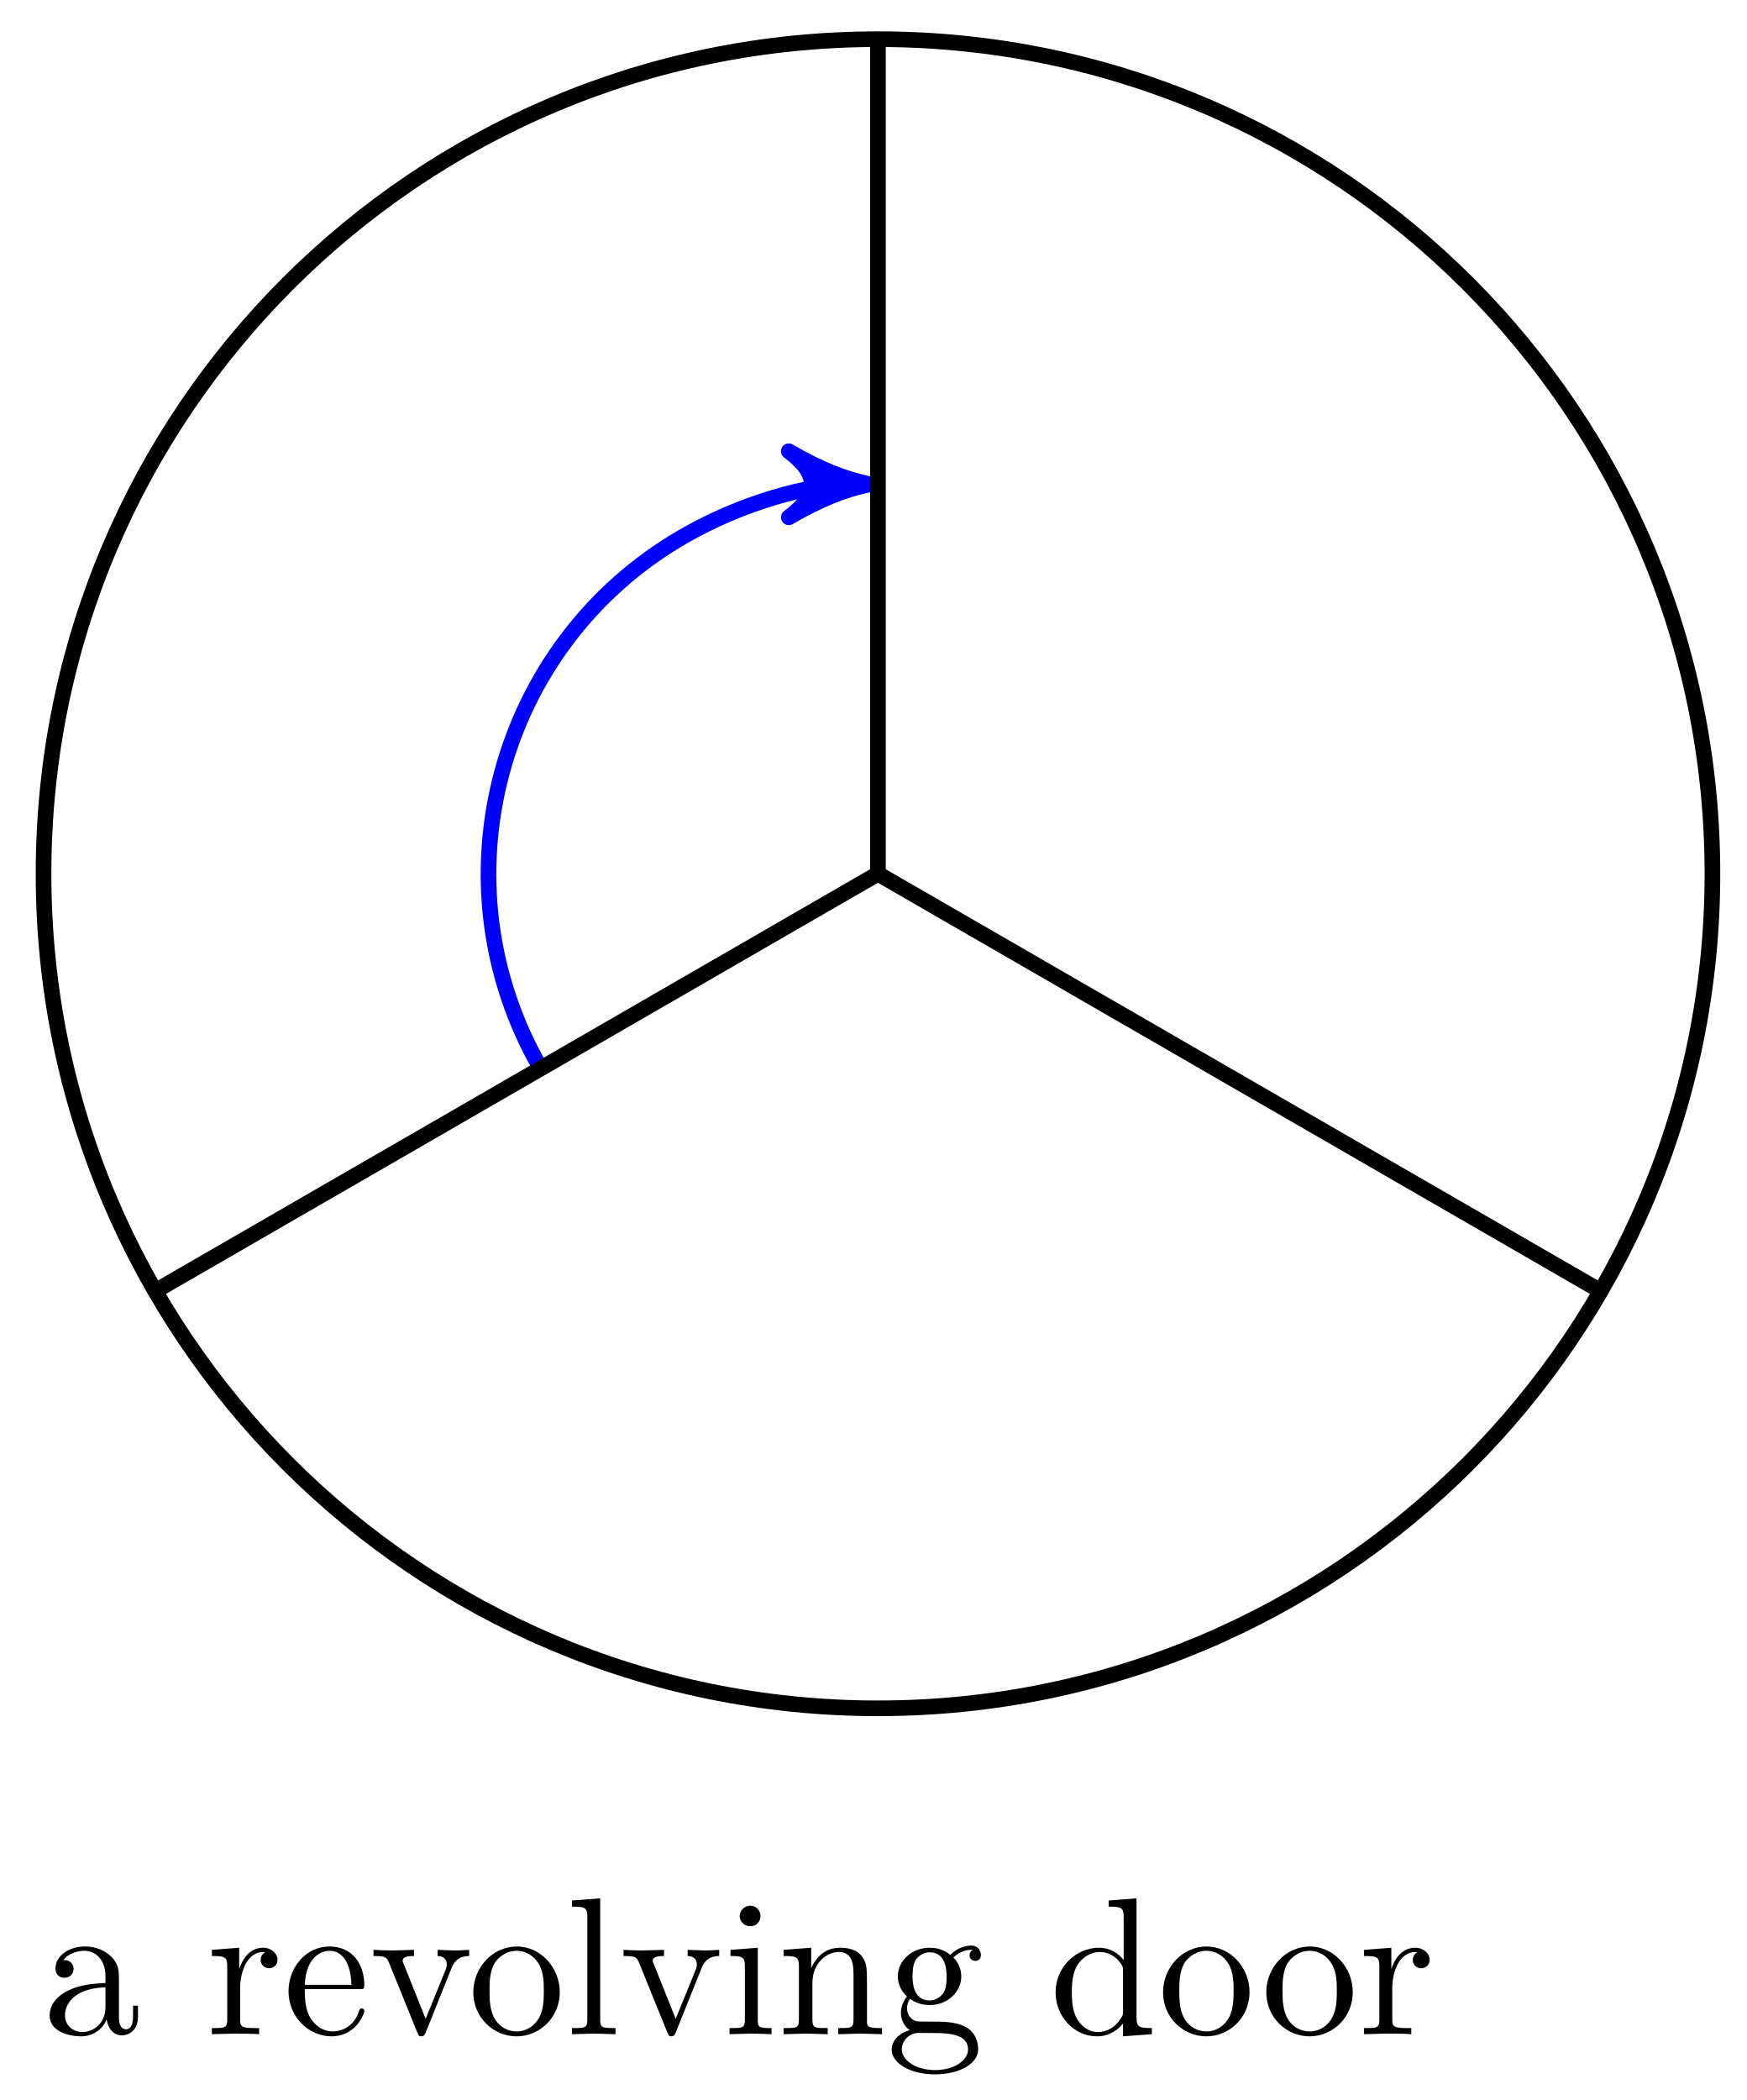
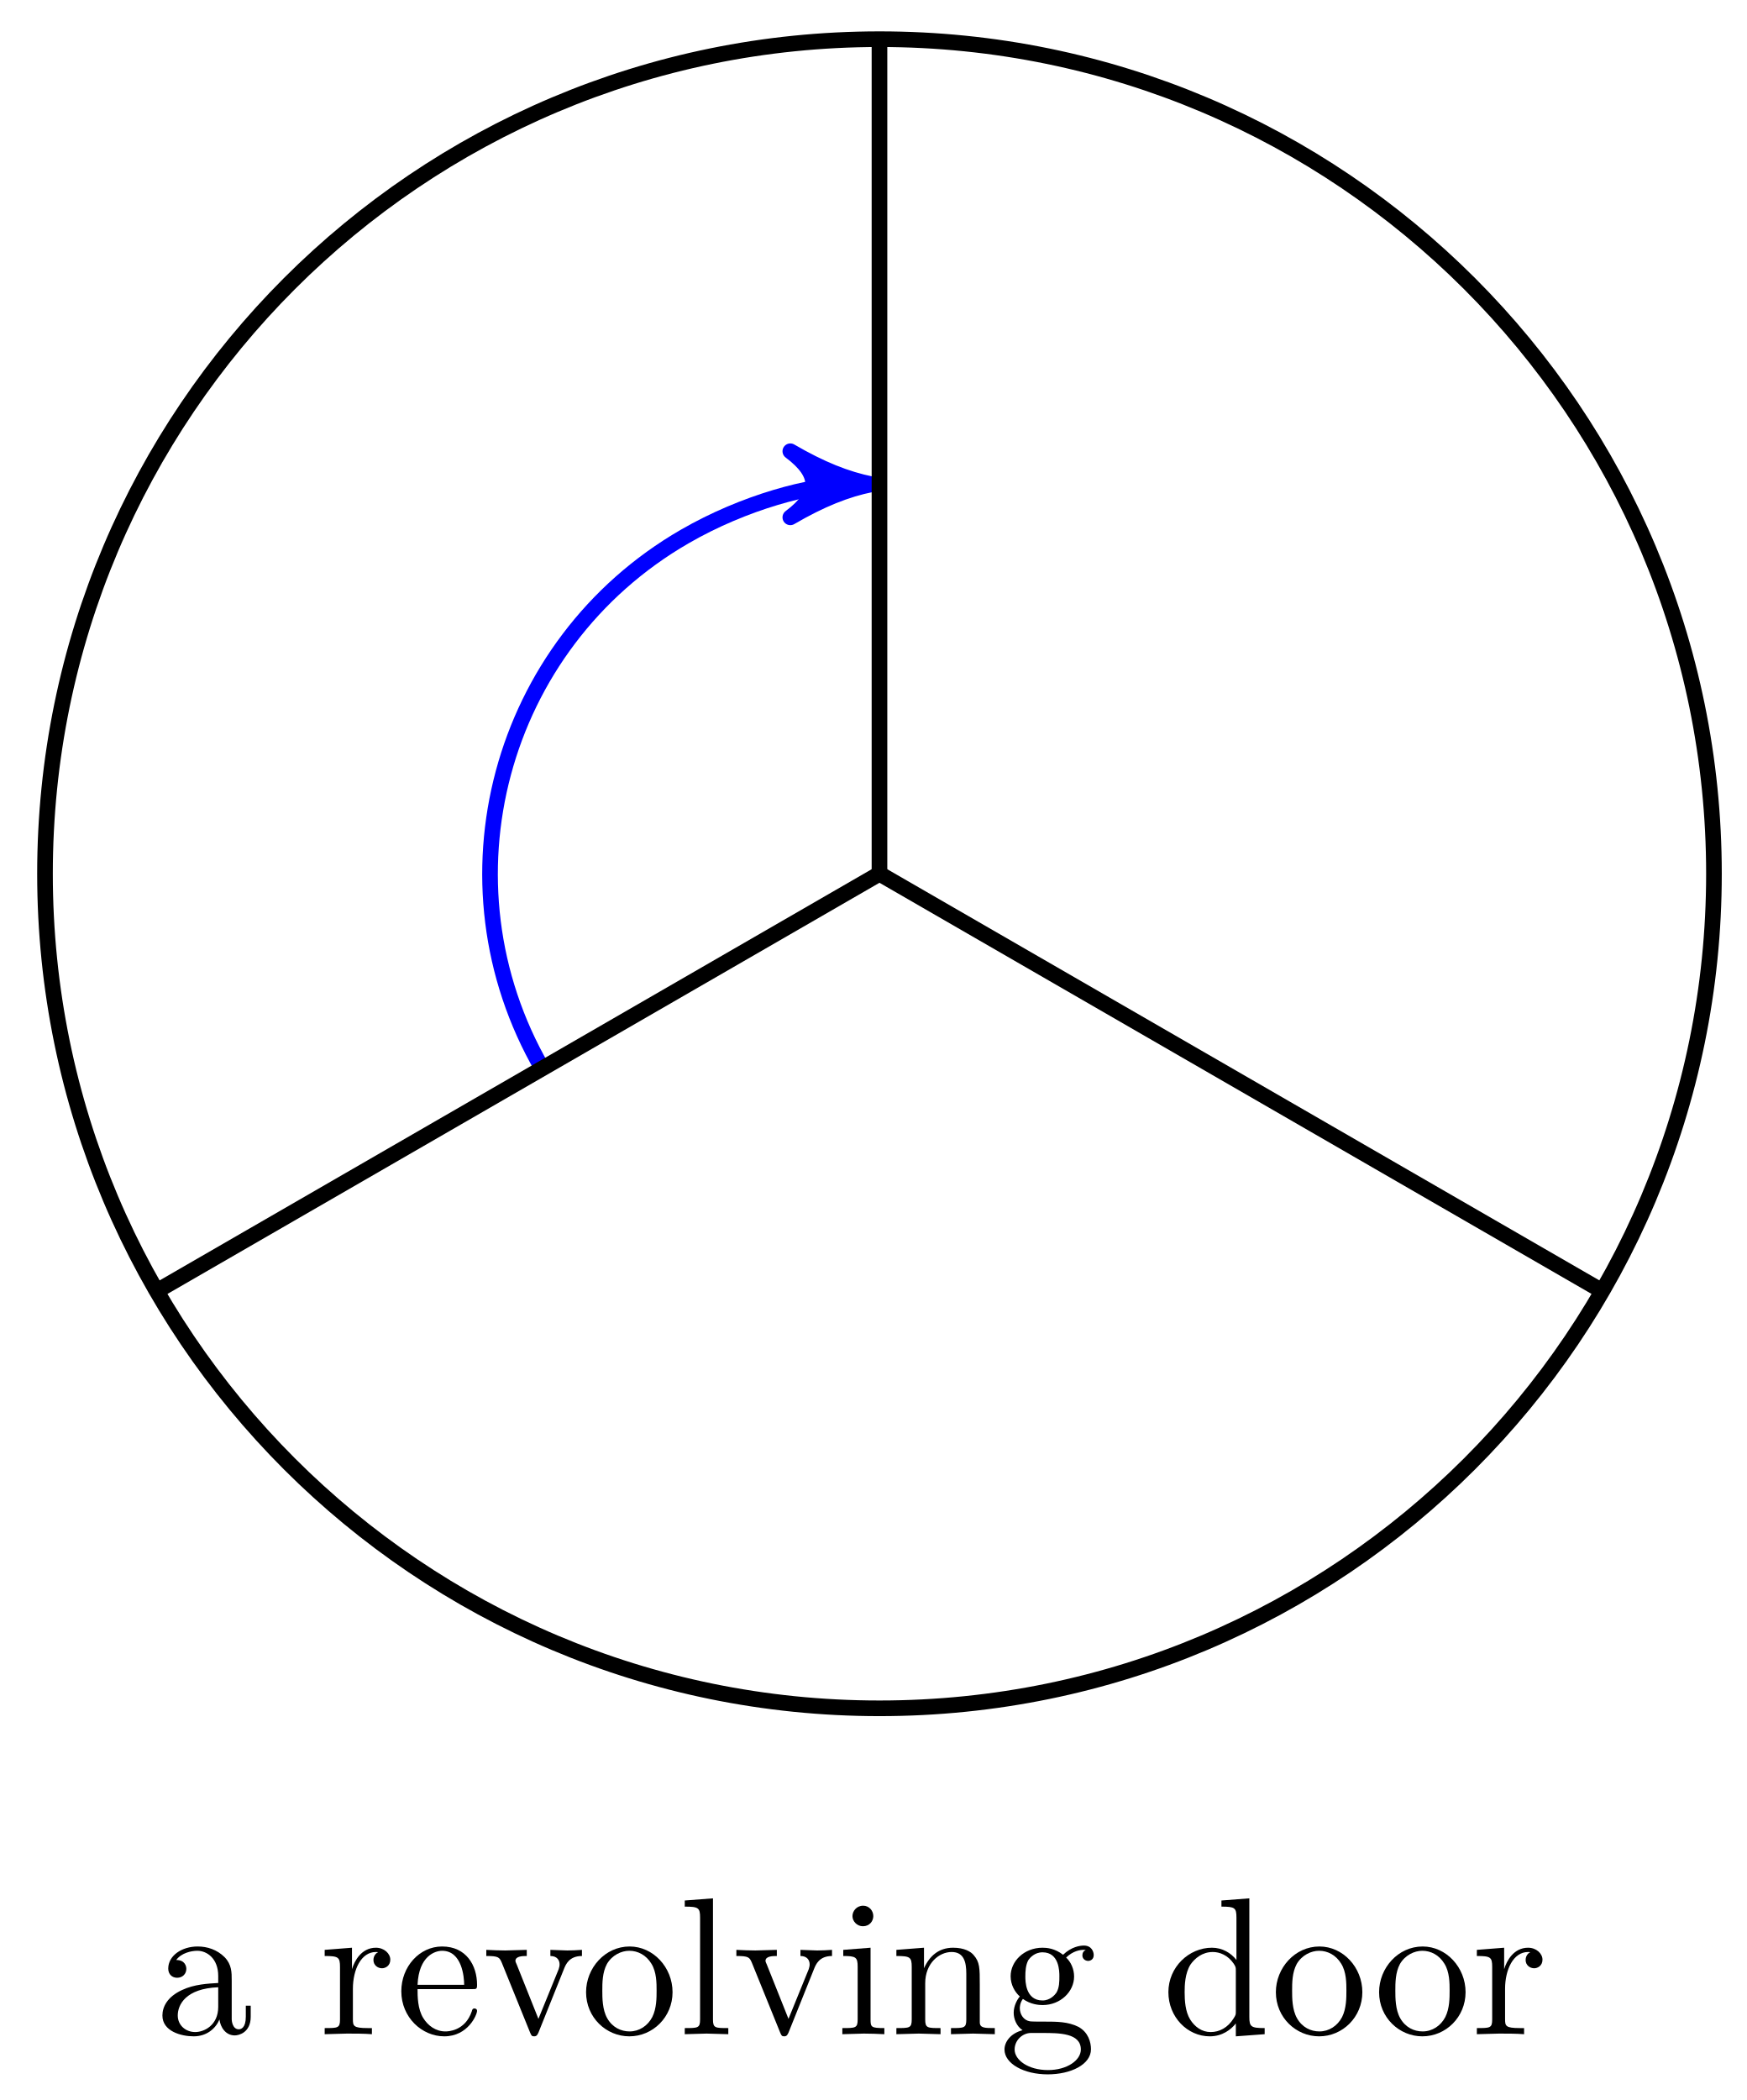
<svg xmlns="http://www.w3.org/2000/svg" xmlns:xlink="http://www.w3.org/1999/xlink" width="89pt" height="107pt" viewBox="0 0 89 107" version="1.1">
  <defs>
    <g>
      <symbol overflow="visible" id="glyph0-0">
        <path style="stroke:none;" d="" />
      </symbol>
      <symbol overflow="visible" id="glyph0-1">
        <path style="stroke:none;" d="M 4.812 -0.891 L 4.812 -1.453 L 4.562 -1.453 L 4.562 -0.891 C 4.562 -0.312 4.312 -0.25 4.203 -0.25 C 3.875 -0.25 3.844 -0.703 3.844 -0.75 L 3.844 -2.734 C 3.844 -3.156 3.844 -3.547 3.484 -3.922 C 3.094 -4.312 2.594 -4.469 2.109 -4.469 C 1.297 -4.469 0.609 -4 0.609 -3.344 C 0.609 -3.047 0.812 -2.875 1.062 -2.875 C 1.344 -2.875 1.531 -3.078 1.531 -3.328 C 1.531 -3.453 1.469 -3.781 1.016 -3.781 C 1.281 -4.141 1.781 -4.25 2.094 -4.25 C 2.578 -4.25 3.156 -3.859 3.156 -2.969 L 3.156 -2.609 C 2.641 -2.578 1.938 -2.547 1.312 -2.25 C 0.562 -1.906 0.312 -1.391 0.312 -0.953 C 0.312 -0.141 1.281 0.109 1.906 0.109 C 2.578 0.109 3.031 -0.297 3.219 -0.75 C 3.266 -0.359 3.531 0.062 4 0.062 C 4.203 0.062 4.812 -0.078 4.812 -0.891 Z M 3.156 -1.391 C 3.156 -0.453 2.438 -0.109 1.984 -0.109 C 1.5 -0.109 1.094 -0.453 1.094 -0.953 C 1.094 -1.5 1.5 -2.328 3.156 -2.391 Z M 3.156 -1.391 " />
      </symbol>
      <symbol overflow="visible" id="glyph0-2">
        <path style="stroke:none;" d="M 3.625 -3.797 C 3.625 -4.109 3.312 -4.406 2.891 -4.406 C 2.156 -4.406 1.797 -3.734 1.672 -3.312 L 1.672 -4.406 L 0.281 -4.297 L 0.281 -3.984 C 0.984 -3.984 1.062 -3.922 1.062 -3.422 L 1.062 -0.75 C 1.062 -0.312 0.953 -0.312 0.281 -0.312 L 0.281 0 L 1.422 -0.031 C 1.812 -0.031 2.281 -0.031 2.688 0 L 2.688 -0.312 L 2.469 -0.312 C 1.734 -0.312 1.719 -0.422 1.719 -0.781 L 1.719 -2.312 C 1.719 -3.297 2.141 -4.188 2.891 -4.188 C 2.953 -4.188 2.984 -4.188 3 -4.172 C 2.969 -4.172 2.766 -4.047 2.766 -3.781 C 2.766 -3.516 2.984 -3.359 3.203 -3.359 C 3.375 -3.359 3.625 -3.484 3.625 -3.797 Z M 3.625 -3.797 " />
      </symbol>
      <symbol overflow="visible" id="glyph0-3">
        <path style="stroke:none;" d="M 4.141 -1.188 C 4.141 -1.281 4.062 -1.312 4 -1.312 C 3.922 -1.312 3.891 -1.25 3.875 -1.172 C 3.531 -0.141 2.625 -0.141 2.531 -0.141 C 2.031 -0.141 1.641 -0.438 1.406 -0.812 C 1.109 -1.281 1.109 -1.938 1.109 -2.297 L 3.891 -2.297 C 4.109 -2.297 4.141 -2.297 4.141 -2.516 C 4.141 -3.5 3.594 -4.469 2.359 -4.469 C 1.203 -4.469 0.281 -3.438 0.281 -2.188 C 0.281 -0.859 1.328 0.109 2.469 0.109 C 3.688 0.109 4.141 -1 4.141 -1.188 Z M 3.484 -2.516 L 1.109 -2.516 C 1.172 -4 2.016 -4.25 2.359 -4.25 C 3.375 -4.25 3.484 -2.906 3.484 -2.516 Z M 3.484 -2.516 " />
      </symbol>
      <symbol overflow="visible" id="glyph0-4">
        <path style="stroke:none;" d="M 5.062 -3.984 L 5.062 -4.297 C 4.828 -4.281 4.547 -4.266 4.312 -4.266 L 3.453 -4.297 L 3.453 -3.984 C 3.812 -3.984 3.922 -3.75 3.922 -3.562 C 3.922 -3.469 3.906 -3.422 3.875 -3.312 L 2.844 -0.781 L 1.734 -3.562 C 1.672 -3.688 1.672 -3.734 1.672 -3.734 C 1.672 -3.984 2.062 -3.984 2.25 -3.984 L 2.25 -4.297 L 1.156 -4.266 C 0.891 -4.266 0.484 -4.281 0.188 -4.297 L 0.188 -3.984 C 0.812 -3.984 0.859 -3.922 0.984 -3.625 L 2.422 -0.078 C 2.484 0.062 2.5 0.109 2.625 0.109 C 2.766 0.109 2.797 0.016 2.844 -0.078 L 4.141 -3.312 C 4.234 -3.547 4.406 -3.984 5.062 -3.984 Z M 5.062 -3.984 " />
      </symbol>
      <symbol overflow="visible" id="glyph0-5">
        <path style="stroke:none;" d="M 4.688 -2.141 C 4.688 -3.406 3.703 -4.469 2.5 -4.469 C 1.25 -4.469 0.281 -3.375 0.281 -2.141 C 0.281 -0.844 1.312 0.109 2.484 0.109 C 3.688 0.109 4.688 -0.875 4.688 -2.141 Z M 3.875 -2.219 C 3.875 -1.859 3.875 -1.312 3.656 -0.875 C 3.422 -0.422 2.984 -0.141 2.5 -0.141 C 2.062 -0.141 1.625 -0.344 1.359 -0.812 C 1.109 -1.25 1.109 -1.859 1.109 -2.219 C 1.109 -2.609 1.109 -3.141 1.344 -3.578 C 1.609 -4.031 2.078 -4.25 2.484 -4.25 C 2.922 -4.25 3.344 -4.031 3.609 -3.594 C 3.875 -3.172 3.875 -2.594 3.875 -2.219 Z M 3.875 -2.219 " />
      </symbol>
      <symbol overflow="visible" id="glyph0-6">
        <path style="stroke:none;" d="M 2.547 0 L 2.547 -0.312 C 1.875 -0.312 1.766 -0.312 1.766 -0.75 L 1.766 -6.922 L 0.328 -6.812 L 0.328 -6.5 C 1.031 -6.5 1.109 -6.438 1.109 -5.938 L 1.109 -0.75 C 1.109 -0.312 1 -0.312 0.328 -0.312 L 0.328 0 L 1.438 -0.031 Z M 2.547 0 " />
      </symbol>
      <symbol overflow="visible" id="glyph0-7">
        <path style="stroke:none;" d="M 2.469 0 L 2.469 -0.312 C 1.797 -0.312 1.766 -0.359 1.766 -0.75 L 1.766 -4.406 L 0.375 -4.297 L 0.375 -3.984 C 1.016 -3.984 1.109 -3.922 1.109 -3.438 L 1.109 -0.75 C 1.109 -0.312 1 -0.312 0.328 -0.312 L 0.328 0 L 1.422 -0.031 C 1.781 -0.031 2.125 -0.016 2.469 0 Z M 1.906 -6.016 C 1.906 -6.297 1.688 -6.547 1.391 -6.547 C 1.047 -6.547 0.844 -6.266 0.844 -6.016 C 0.844 -5.75 1.078 -5.5 1.375 -5.5 C 1.719 -5.5 1.906 -5.766 1.906 -6.016 Z M 1.906 -6.016 " />
      </symbol>
      <symbol overflow="visible" id="glyph0-8">
        <path style="stroke:none;" d="M 5.328 0 L 5.328 -0.312 C 4.812 -0.312 4.562 -0.312 4.562 -0.609 L 4.562 -2.516 C 4.562 -3.375 4.562 -3.672 4.25 -4.031 C 4.109 -4.203 3.781 -4.406 3.203 -4.406 C 2.469 -4.406 2 -3.984 1.719 -3.359 L 1.719 -4.406 L 0.312 -4.297 L 0.312 -3.984 C 1.016 -3.984 1.094 -3.922 1.094 -3.422 L 1.094 -0.75 C 1.094 -0.312 0.984 -0.312 0.312 -0.312 L 0.312 0 L 1.453 -0.031 L 2.562 0 L 2.562 -0.312 C 1.891 -0.312 1.781 -0.312 1.781 -0.75 L 1.781 -2.594 C 1.781 -3.625 2.5 -4.188 3.125 -4.188 C 3.766 -4.188 3.875 -3.656 3.875 -3.078 L 3.875 -0.75 C 3.875 -0.312 3.766 -0.312 3.094 -0.312 L 3.094 0 L 4.219 -0.031 Z M 5.328 0 " />
      </symbol>
      <symbol overflow="visible" id="glyph0-9">
        <path style="stroke:none;" d="M 4.828 -4.031 C 4.828 -4.203 4.719 -4.516 4.328 -4.516 C 4.125 -4.516 3.688 -4.453 3.266 -4.047 C 2.844 -4.375 2.438 -4.406 2.219 -4.406 C 1.281 -4.406 0.594 -3.719 0.594 -2.953 C 0.594 -2.516 0.812 -2.141 1.062 -1.922 C 0.938 -1.781 0.75 -1.453 0.75 -1.094 C 0.75 -0.781 0.891 -0.406 1.203 -0.203 C 0.594 -0.047 0.281 0.391 0.281 0.781 C 0.281 1.5 1.266 2.047 2.484 2.047 C 3.656 2.047 4.688 1.547 4.688 0.766 C 4.688 0.422 4.562 -0.094 4.047 -0.375 C 3.516 -0.641 2.938 -0.641 2.328 -0.641 C 2.078 -0.641 1.656 -0.641 1.578 -0.656 C 1.266 -0.703 1.062 -1 1.062 -1.328 C 1.062 -1.359 1.062 -1.594 1.219 -1.797 C 1.609 -1.516 2.031 -1.484 2.219 -1.484 C 3.141 -1.484 3.828 -2.172 3.828 -2.938 C 3.828 -3.312 3.672 -3.672 3.422 -3.906 C 3.781 -4.25 4.141 -4.297 4.312 -4.297 C 4.312 -4.297 4.391 -4.297 4.422 -4.281 C 4.312 -4.25 4.25 -4.141 4.25 -4.016 C 4.25 -3.844 4.391 -3.734 4.547 -3.734 C 4.641 -3.734 4.828 -3.797 4.828 -4.031 Z M 3.078 -2.953 C 3.078 -2.688 3.078 -2.359 2.922 -2.109 C 2.844 -2 2.609 -1.719 2.219 -1.719 C 1.344 -1.719 1.344 -2.719 1.344 -2.938 C 1.344 -3.203 1.359 -3.531 1.5 -3.781 C 1.578 -3.891 1.812 -4.172 2.219 -4.172 C 3.078 -4.172 3.078 -3.188 3.078 -2.953 Z M 4.172 0.781 C 4.172 1.328 3.469 1.828 2.5 1.828 C 1.484 1.828 0.797 1.312 0.797 0.781 C 0.797 0.328 1.172 -0.047 1.609 -0.062 L 2.203 -0.062 C 3.062 -0.062 4.172 -0.062 4.172 0.781 Z M 4.172 0.781 " />
      </symbol>
      <symbol overflow="visible" id="glyph0-10">
        <path style="stroke:none;" d="M 5.25 0 L 5.25 -0.312 C 4.562 -0.312 4.469 -0.375 4.469 -0.875 L 4.469 -6.922 L 3.047 -6.812 L 3.047 -6.5 C 3.734 -6.5 3.812 -6.438 3.812 -5.938 L 3.812 -3.781 C 3.531 -4.141 3.094 -4.406 2.562 -4.406 C 1.391 -4.406 0.344 -3.422 0.344 -2.141 C 0.344 -0.875 1.312 0.109 2.453 0.109 C 3.094 0.109 3.531 -0.234 3.781 -0.547 L 3.781 0.109 Z M 3.781 -1.172 C 3.781 -1 3.781 -0.984 3.672 -0.812 C 3.375 -0.328 2.938 -0.109 2.5 -0.109 C 2.047 -0.109 1.688 -0.375 1.453 -0.75 C 1.203 -1.156 1.172 -1.719 1.172 -2.141 C 1.172 -2.5 1.188 -3.094 1.469 -3.547 C 1.688 -3.859 2.062 -4.188 2.609 -4.188 C 2.953 -4.188 3.375 -4.031 3.672 -3.594 C 3.781 -3.422 3.781 -3.406 3.781 -3.219 Z M 3.781 -1.172 " />
      </symbol>
    </g>
  </defs>
  <g id="surface1">
-     <path style="fill:none;stroke-width:0.797;stroke-linecap:butt;stroke-linejoin:miter;stroke:rgb(0%,0%,0%);stroke-opacity:1;stroke-miterlimit:10;" d="M 42.522 -0 C 42.522 23.483 23.483 42.521 -0.001 42.521 C -23.484 42.521 -42.519 23.483 -42.519 -0 C -42.519 -23.483 -23.484 -42.521 -0.001 -42.521 C 23.483 -42.521 42.522 -23.483 42.522 -0 Z M 42.522 -0 " transform="matrix(1.00003,0,0,-1.00005,44.73886,44.51943)" />
-     <path style="fill:none;stroke-width:0.797;stroke-linecap:butt;stroke-linejoin:miter;stroke:rgb(0%,0%,100%);stroke-opacity:1;stroke-miterlimit:10;" d="M -17.184 -9.921 C -22.664 -0.43 -19.41 11.706 -9.922 17.183 C -6.907 18.925 -3.481 19.843 -1.434 19.843 " transform="matrix(1.00003,0,0,-1.00005,44.73886,44.51943)" />
-     <path style="fill-rule:nonzero;fill:rgb(0%,0%,100%);fill-opacity:1;stroke-width:0.797;stroke-linecap:butt;stroke-linejoin:round;stroke:rgb(0%,0%,100%);stroke-opacity:1;stroke-miterlimit:10;" d="M 1.036 -0 C -0.257 0.258 -1.554 0.777 -3.109 1.683 C -1.554 0.519 -1.554 -0.52 -3.109 -1.684 C -1.554 -0.778 -0.257 -0.258 1.036 -0 Z M 1.036 -0 " transform="matrix(1.00003,0,0,-1.00005,43.30422,24.67555)" />
-     <path style="fill:none;stroke-width:0.797;stroke-linecap:butt;stroke-linejoin:miter;stroke:rgb(0%,0%,0%);stroke-opacity:1;stroke-miterlimit:10;" d="M -0.001 -0 L -0.001 42.521 " transform="matrix(1.00003,0,0,-1.00005,44.73886,44.51943)" />
-     <path style="fill:none;stroke-width:0.797;stroke-linecap:butt;stroke-linejoin:miter;stroke:rgb(0%,0%,0%);stroke-opacity:1;stroke-miterlimit:10;" d="M -0.001 -0 L -36.824 -21.261 " transform="matrix(1.00003,0,0,-1.00005,44.73886,44.51943)" />
-     <path style="fill:none;stroke-width:0.797;stroke-linecap:butt;stroke-linejoin:miter;stroke:rgb(0%,0%,0%);stroke-opacity:1;stroke-miterlimit:10;" d="M -0.001 -0 L 36.823 -21.261 " transform="matrix(1.00003,0,0,-1.00005,44.73886,44.51943)" />
+     <path style="fill:none;stroke-width:0.797;stroke-linecap:butt;stroke-linejoin:miter;stroke:rgb(0%,0%,0%);stroke-opacity:1;stroke-miterlimit:10;" d="M 42.52 -0 C 42.52 23.483 23.482 42.521 -0.001 42.521 C -23.484 42.521 -42.522 23.483 -42.522 -0 C -42.522 -23.483 -23.484 -42.521 -0.001 -42.521 C 23.482 -42.521 42.52 -23.483 42.52 -0 Z M 42.52 -0 " transform="matrix(1.00006,0,0,-1.00005,44.81755,44.51943)" />
+     <path style="fill:none;stroke-width:0.797;stroke-linecap:butt;stroke-linejoin:miter;stroke:rgb(0%,0%,100%);stroke-opacity:1;stroke-miterlimit:10;" d="M -17.184 -9.921 C -22.664 -0.43 -19.41 11.706 -9.922 17.183 C -6.907 18.925 -3.481 19.843 -1.435 19.843 " transform="matrix(1.00006,0,0,-1.00005,44.81755,44.51943)" />
+     <path style="fill-rule:nonzero;fill:rgb(0%,0%,100%);fill-opacity:1;stroke-width:0.797;stroke-linecap:butt;stroke-linejoin:round;stroke:rgb(0%,0%,100%);stroke-opacity:1;stroke-miterlimit:10;" d="M 1.035 -0 C -0.258 0.258 -1.555 0.777 -3.109 1.683 C -1.555 0.519 -1.555 -0.52 -3.109 -1.684 C -1.555 -0.778 -0.258 -0.258 1.035 -0 Z M 1.035 -0 " transform="matrix(1.00006,0,0,-1.00005,43.38286,24.67555)" />
+     <path style="fill:none;stroke-width:0.797;stroke-linecap:butt;stroke-linejoin:miter;stroke:rgb(0%,0%,0%);stroke-opacity:1;stroke-miterlimit:10;" d="M -0.001 -0 L -0.001 42.521 " transform="matrix(1.00006,0,0,-1.00005,44.81755,44.51943)" />
+     <path style="fill:none;stroke-width:0.797;stroke-linecap:butt;stroke-linejoin:miter;stroke:rgb(0%,0%,0%);stroke-opacity:1;stroke-miterlimit:10;" d="M -0.001 -0 L -36.823 -21.261 " transform="matrix(1.00006,0,0,-1.00005,44.81755,44.51943)" />
+     <path style="fill:none;stroke-width:0.797;stroke-linecap:butt;stroke-linejoin:miter;stroke:rgb(0%,0%,0%);stroke-opacity:1;stroke-miterlimit:10;" d="M -0.001 -0 L 36.825 -21.261 " transform="matrix(1.00006,0,0,-1.00005,44.81755,44.51943)" />
    <g style="fill:rgb(0%,0%,0%);fill-opacity:1;">
-       <use xlink:href="#glyph0-1" x="2.218" y="103.647" />
+       <use xlink:href="#glyph0-1" x="7.964" y="103.647" />
    </g>
    <g style="fill:rgb(0%,0%,0%);fill-opacity:1;">
-       <use xlink:href="#glyph0-2" x="10.517" y="103.647" />
-       <use xlink:href="#glyph0-3" x="14.422" y="103.647" />
-       <use xlink:href="#glyph0-4" x="18.846" y="103.647" />
+       <use xlink:href="#glyph0-2" x="16.264" y="103.647" />
+       <use xlink:href="#glyph0-3" x="20.169" y="103.647" />
+       <use xlink:href="#glyph0-4" x="24.593" y="103.647" />
    </g>
    <g style="fill:rgb(0%,0%,0%);fill-opacity:1;">
-       <use xlink:href="#glyph0-5" x="23.837" y="103.647" />
-       <use xlink:href="#glyph0-6" x="28.819" y="103.647" />
-       <use xlink:href="#glyph0-4" x="31.588" y="103.647" />
-       <use xlink:href="#glyph0-7" x="36.849" y="103.647" />
-       <use xlink:href="#glyph0-8" x="39.618" y="103.647" />
-       <use xlink:href="#glyph0-9" x="45.158" y="103.647" />
+       <use xlink:href="#glyph0-5" x="29.584" y="103.647" />
+       <use xlink:href="#glyph0-6" x="34.566" y="103.647" />
+       <use xlink:href="#glyph0-4" x="37.336" y="103.647" />
+       <use xlink:href="#glyph0-7" x="42.596" y="103.647" />
+       <use xlink:href="#glyph0-8" x="45.366" y="103.647" />
+       <use xlink:href="#glyph0-9" x="50.906" y="103.647" />
    </g>
    <g style="fill:rgb(0%,0%,0%);fill-opacity:1;">
-       <use xlink:href="#glyph0-10" x="53.447" y="103.647" />
-       <use xlink:href="#glyph0-5" x="58.986" y="103.647" />
+       <use xlink:href="#glyph0-10" x="59.195" y="103.647" />
+       <use xlink:href="#glyph0-5" x="64.735" y="103.647" />
    </g>
    <g style="fill:rgb(0%,0%,0%);fill-opacity:1;">
-       <use xlink:href="#glyph0-5" x="64.247" y="103.647" />
-       <use xlink:href="#glyph0-2" x="69.228" y="103.647" />
+       <use xlink:href="#glyph0-5" x="69.995" y="103.647" />
+       <use xlink:href="#glyph0-2" x="74.977" y="103.647" />
    </g>
  </g>
</svg>
